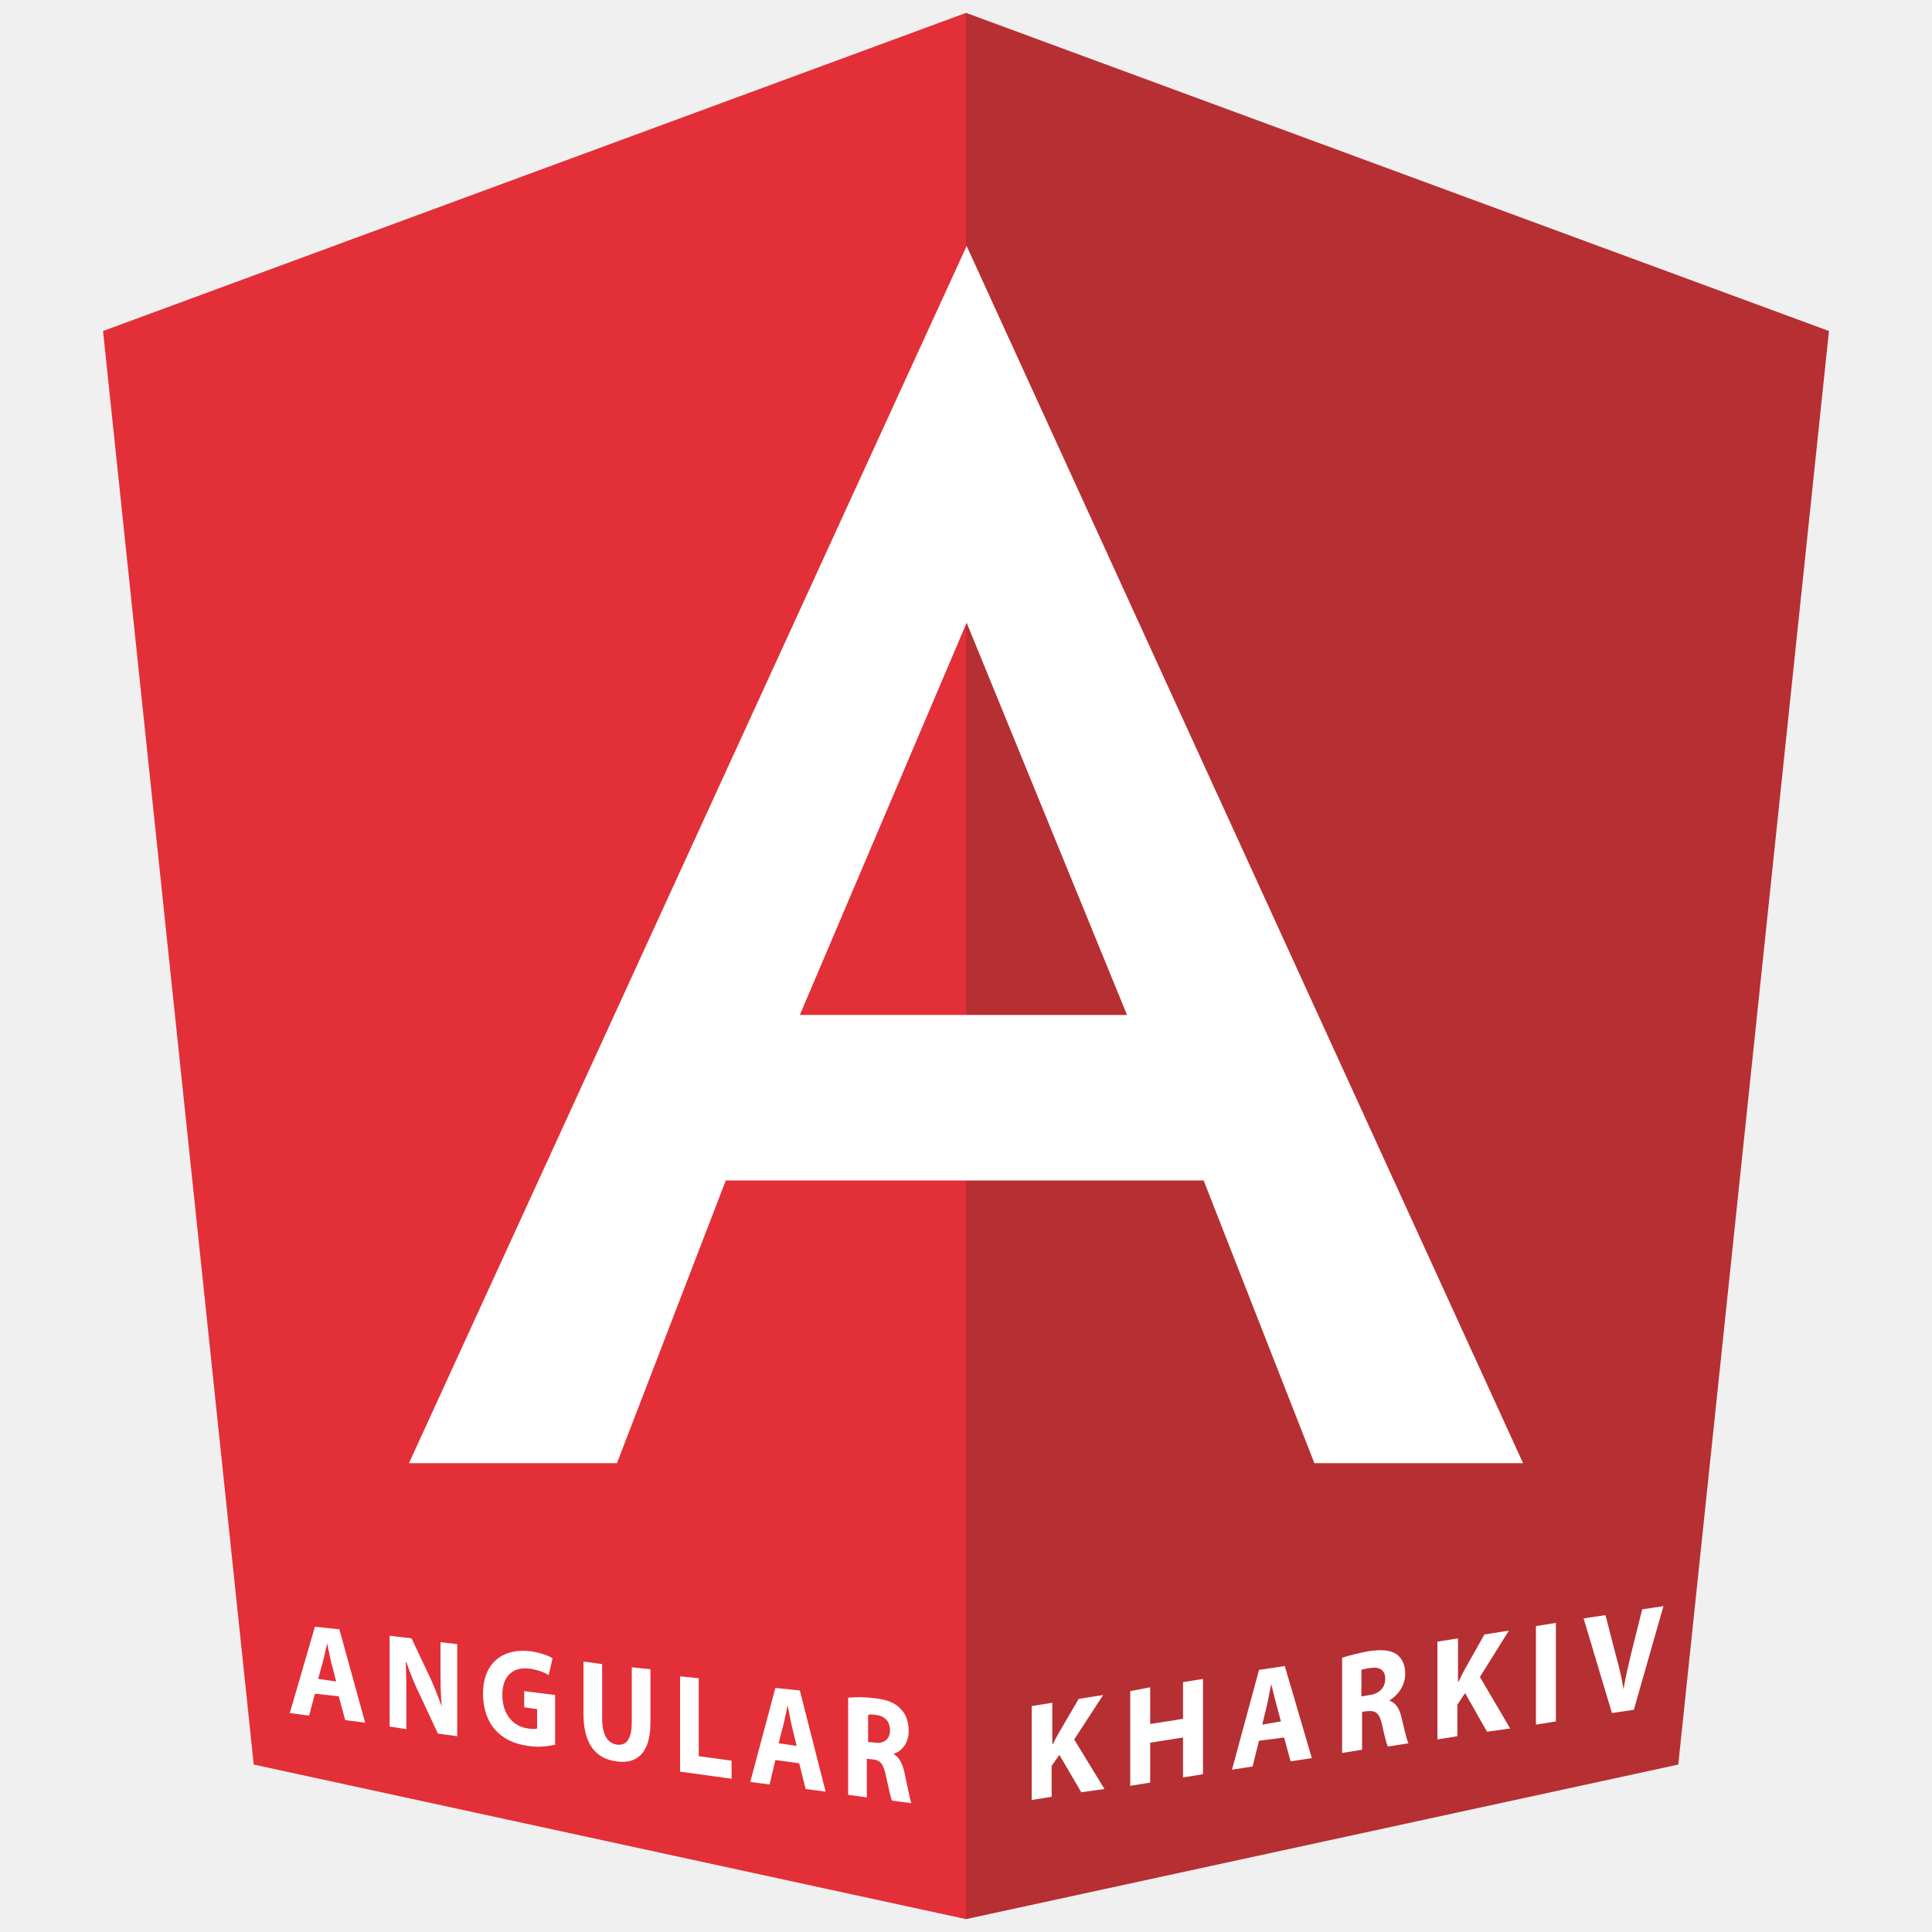
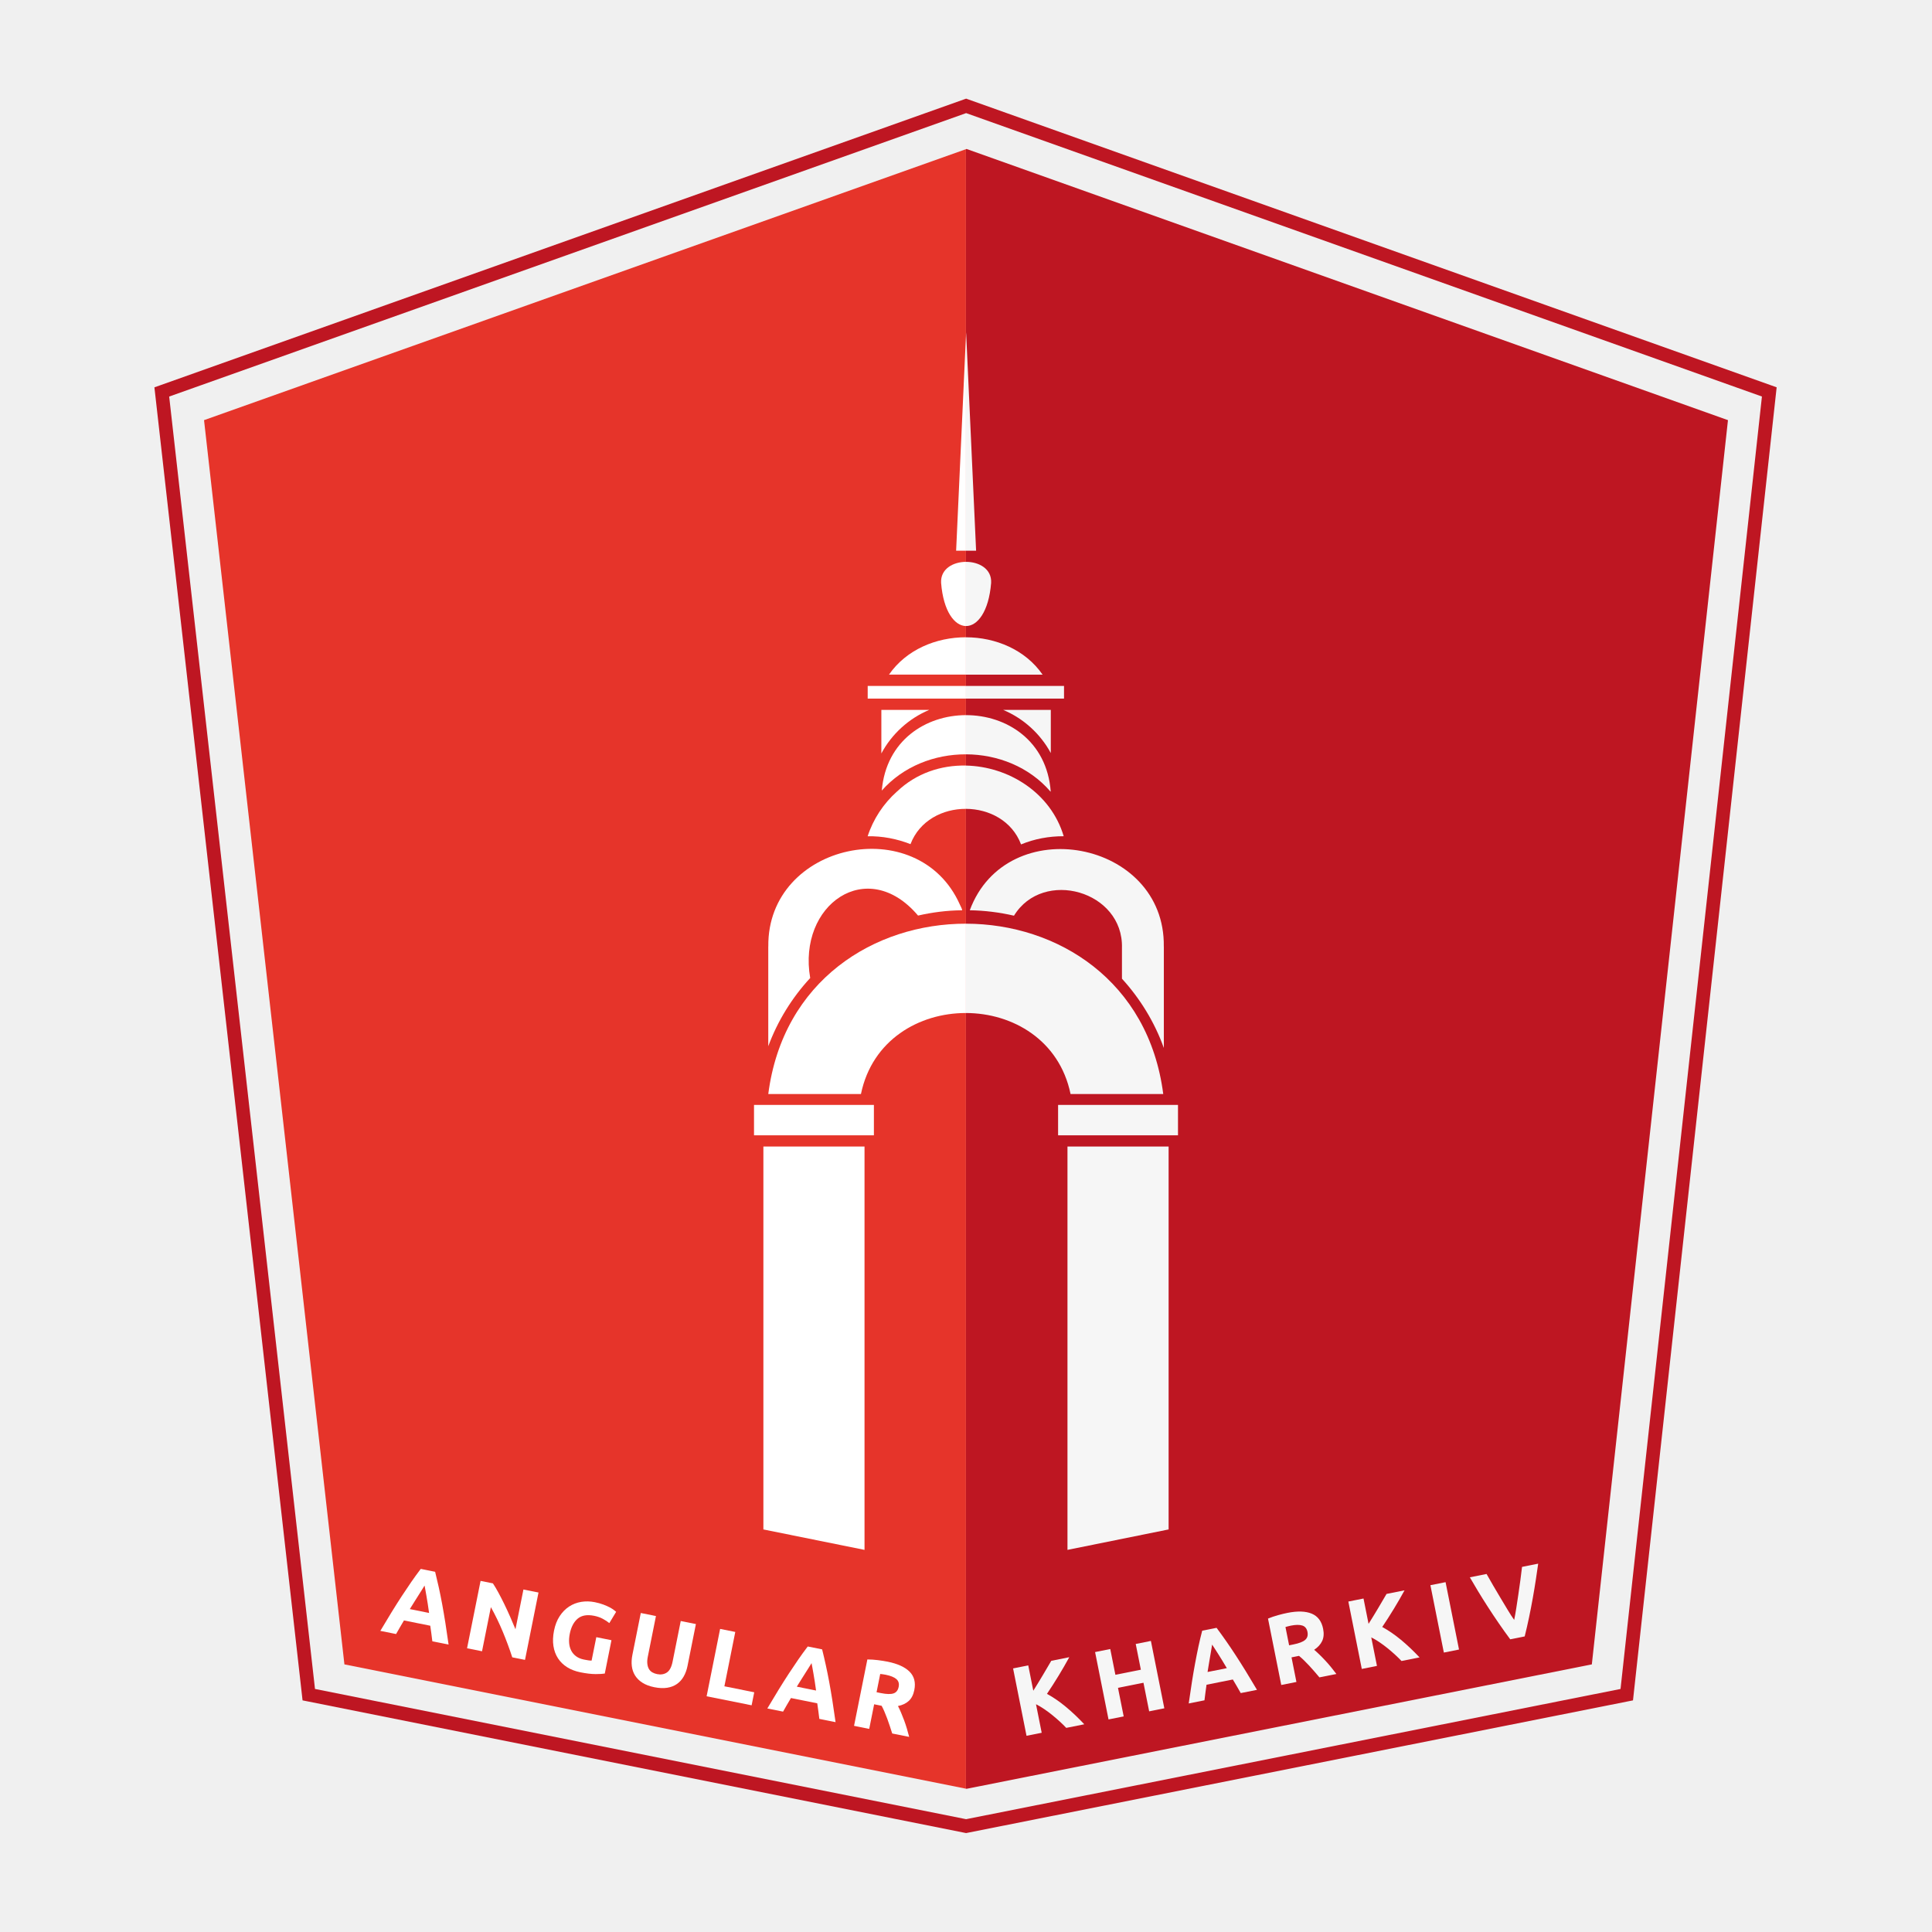
- <svg xmlns="http://www.w3.org/2000/svg" version="1.1" id="Logo" x="0px" y="0px" viewBox="0 0 300 300" style="enable-background:new 0 0 300 300;" xml:space="preserve">
-   <style type="text/css">
- 	.st0{fill:#E32F37;}
- 	.st1{fill:#B62F32;}
- 	.st2{fill:#FFFFFF;}
- </style>
-   <g>
-     <polygon class="st0" points="150,298 39.4,274 16,51.4 150,2  " />
-     <polygon class="st1" points="150,298 260.6,274 284,51.4 150,2  " />
-     <g>
-       <path class="st2" d="M160.3,264.9l3.1-0.5v6.4l0.1,0c0.3-0.6,0.6-1.2,0.9-1.7l3.1-5.3l3.8-0.6l-4.5,6.9l4.7,7.7l-3.6,0.5l-3.4-5.8    l-1.2,1.7v4.8l-3.1,0.5V264.9z" />
-       <path class="st2" d="M178.6,262v5.7l5.1-0.8v-5.7l3.1-0.5v14.8l-3.1,0.5v-6.2l-5.1,0.8v6.2l-3.1,0.5v-14.7L178.6,262z" />
-       <path class="st2" d="M195.5,270.3l-1,4l-3.2,0.5l4.2-15.5l4-0.6l4.2,14.3l-3.3,0.5l-1-3.7L195.5,270.3z M198.9,267.3l-0.8-3    c-0.2-0.8-0.5-1.9-0.7-2.8l0,0c-0.2,0.9-0.4,2.1-0.6,3l-0.8,3.3L198.9,267.3z" />
-       <path class="st2" d="M208.4,257.4c1-0.3,2.5-0.7,4.1-1c2-0.3,3.4-0.2,4.4,0.5c0.8,0.6,1.3,1.6,1.3,3c0,1.9-1.2,3.4-2.4,4.1v0.1    c0.9,0.3,1.5,1.2,1.8,2.5c0.4,1.6,0.8,3.5,1.1,4.1l-3.2,0.5c-0.2-0.4-0.5-1.6-0.9-3.4c-0.4-1.8-1-2.2-2.2-2.1l-0.9,0.1v5.9    l-3.1,0.5V257.4z M211.5,263.4l1.2-0.2c1.5-0.2,2.4-1.2,2.4-2.5c0-1.4-0.9-1.9-2.3-1.7c-0.7,0.1-1.2,0.2-1.4,0.3V263.4z" />
-       <path class="st2" d="M223.3,254.9l3.1-0.5v6.7l0.1,0c0.3-0.6,0.6-1.2,0.9-1.8l3.1-5.5l3.8-0.6l-4.5,7.2l4.7,8l-3.6,0.5l-3.4-6    l-1.2,1.8v4.9l-3.1,0.5V254.9z" />
-       <path class="st2" d="M241.6,252v15.3l-3.1,0.5v-15.3L241.6,252z" />
-       <path class="st2" d="M250.3,266l-4.4-14.7l3.4-0.5l1.6,6.2c0.5,1.8,0.9,3.4,1.2,5.3l0,0c0.3-1.9,0.8-3.8,1.2-5.6l1.7-6.8l3.3-0.5    l-4.6,16.1L250.3,266z" />
+ <svg xmlns="http://www.w3.org/2000/svg" viewBox="0 0 377.953 377.953" height="377.953" width="377.953" xml:space="preserve" id="svg2" version="1.1">
+   <defs id="defs6">
+     <clipPath id="clipPath22" clipPathUnits="userSpaceOnUse">
+       <path id="path20" d="M 0,283.465 H 283.465 V 0 H 0 Z" />
+     </clipPath>
+   </defs>
+   <g transform="matrix(1.333333,0,0,-1.333333,0,377.9533)" id="g10">
+     <g transform="translate(141.8106,261.6086)" id="g12">
+       <path id="path14" style="fill:#be1622;fill-opacity:1;fill-rule:nonzero;stroke:none" d="m 0,0 -0.085,-0.03 v -240.551 l 0.085,-0.018 91.745,18.256 19.973,182.555 z" />
    </g>
-     <g>
-       <path class="st2" d="M48.9,263l-0.9,3.4l-3-0.4l3.9-13.4l3.8,0.4l4,14.5l-3.1-0.4l-1-3.7L48.9,263z M52.2,261.1l-0.8-3.1    c-0.2-0.9-0.4-1.9-0.6-2.8l0,0c-0.2,0.8-0.4,1.8-0.6,2.6l-0.8,2.9L52.2,261.1z" />
-       <path class="st2" d="M60.5,268.1V254l3.4,0.4l2.6,5.5c0.8,1.6,1.5,3.5,2.1,5.1l0,0c-0.2-1.9-0.2-3.8-0.2-6V255l2.6,0.3v14.3    l-3-0.4l-2.7-5.8c-0.8-1.6-1.6-3.5-2.2-5.3l-0.1,0c0.1,1.9,0.1,3.9,0.1,6.2v4.2L60.5,268.1z" />
-       <path class="st2" d="M86.3,270.9c-0.9,0.2-2.6,0.5-4.3,0.2c-2.3-0.3-4-1.2-5.2-2.6c-1.2-1.4-1.8-3.4-1.8-5.5    c0-4.8,3.1-7.1,7.3-6.6c1.6,0.2,2.9,0.7,3.5,1.1l-0.6,2.6c-0.7-0.4-1.6-0.8-3-1c-2.4-0.3-4.2,1-4.2,4.1c0,3,1.7,4.9,4,5.2    c0.7,0.1,1.2,0.1,1.4,0v-3l-2-0.3v-2.5l4.8,0.6V270.9z" />
-       <path class="st2" d="M93.5,258.4v8.4c0,2.5,0.8,3.9,2.3,4.1c1.5,0.2,2.3-0.9,2.3-3.5v-8.5l2.9,0.3v8.3c0,4.6-2,6.5-5.3,6    c-3.2-0.4-5.1-2.7-5.1-7.4V258L93.5,258.4z" />
-       <path class="st2" d="M105.6,260.3l2.9,0.3v12.1l5.1,0.7v2.8l-8-1.1V260.3z" />
-       <path class="st2" d="M120.4,273.3l-0.9,3.8l-3-0.4l3.9-14.6l3.8,0.4l4,15.7l-3.1-0.4l-1-4L120.4,273.3z M123.7,271.1l-0.8-3.3    c-0.2-0.9-0.4-2.1-0.6-3l0,0c-0.2,0.9-0.4,2-0.6,2.8l-0.8,3.1L123.7,271.1z" />
-       <path class="st2" d="M132,263.6c0.9-0.1,2.3-0.1,3.8,0.1c1.9,0.2,3.2,0.7,4.1,1.7c0.8,0.8,1.2,2,1.2,3.4c0,2-1.2,3.2-2.3,3.5v0.1    c0.9,0.5,1.4,1.6,1.7,3.1c0.4,1.8,0.8,3.9,1,4.5l-3-0.4c-0.2-0.5-0.5-1.8-0.9-3.7c-0.4-2-0.9-2.6-2.1-2.7l-0.9-0.1v6l-2.9-0.4    V263.6z M134.8,270.5l1.1,0.1c1.4,0.2,2.3-0.6,2.3-1.9c0-1.4-0.8-2.2-2.1-2.4c-0.7-0.1-1.1-0.1-1.3,0V270.5z" />
+     <g id="g16">
+       <g clip-path="url(#clipPath22)" id="g18">
+         <g transform="translate(152.9688,184.4827)" id="g24">
+           <path id="path26" style="fill:#f6f6f6;fill-opacity:1;fill-rule:nonzero;stroke:none" d="M 0,0 C -2.521,3.648 -6.88,5.474 -11.243,5.48 V 0 Z" />
+         </g>
+         <g transform="translate(154.1748,172.9748)" id="g28">
+           <path id="path30" style="fill:#f6f6f6;fill-opacity:1;fill-rule:nonzero;stroke:none" d="M 0,0 V 6.333 H -6.989 C -4.013,5.086 -1.529,2.83 0,0" />
+         </g>
+         <g transform="translate(154.1221,167.3284)" id="g32">
+           <path id="path34" style="fill:#f6f6f6;fill-opacity:1;fill-rule:nonzero;stroke:none" d="m 0,0 h 0.041 c -0.552,7.475 -6.5,11.222 -12.437,11.211 V 5.461 C -7.757,5.45 -3.122,3.629 0,0" />
+         </g>
+         <g transform="translate(156.6211,56.0647)" id="g36">
+           <path id="path38" style="fill:#f6f6f6;fill-opacity:1;fill-rule:nonzero;stroke:none" d="M 0,0 14.839,3 V 59.178 H 0 Z" />
+         </g>
+         <path id="path40" style="fill:#f6f6f6;fill-opacity:1;fill-rule:nonzero;stroke:none" d="m 155.245,116.891 h 17.591 v 4.459 h -17.591 z" />
+         <g transform="translate(149.8106,159.5715)" id="g42">
+           <path id="path44" style="fill:#f6f6f6;fill-opacity:1;fill-rule:nonzero;stroke:none" d="m 0,0 c 1.978,0.821 4.112,1.209 6.257,1.201 -1.894,6.39 -8.1,10.238 -14.342,10.368 V 5.219 C -4.693,5.204 -1.309,3.464 0,0" />
+         </g>
+         <g transform="translate(142.2881,149.9114)" id="g46">
+           <path id="path48" style="fill:#f6f6f6;fill-opacity:1;fill-rule:nonzero;stroke:none" d="m 0,0 c 2.199,-0.037 4.359,-0.308 6.485,-0.797 4.26,6.966 16.074,3.643 15.841,-4.733 v -4.511 c 2.665,-2.923 4.78,-6.362 6.146,-10.164 V -5.319 H 28.466 C 28.687,10.315 5.431,14.642 0,0" />
+         </g>
+         <path id="path50" style="fill:#f6f6f6;fill-opacity:1;fill-rule:nonzero;stroke:none" d="m 156.114,182.824 h -14.389 v -1.857 h 14.389 z" />
+         <g transform="translate(145.419,197.9397)" id="g52">
+           <path id="path54" style="fill:#f6f6f6;fill-opacity:1;fill-rule:nonzero;stroke:none" d="M 0,0 C 0.113,2.069 -1.794,3.098 -3.693,3.09 V -6.328 C -2.02,-6.348 -0.341,-4.241 0,0" />
+         </g>
+         <g transform="translate(143.2139,202.6682)" id="g56">
+           <path id="path58" style="fill:#f6f6f6;fill-opacity:1;fill-rule:nonzero;stroke:none" d="m 0,0 -1.465,32.034 -0.023,-0.5 V 0 Z" />
+         </g>
+         <g transform="translate(157.0742,122.9456)" id="g60">
+           <path id="path62" style="fill:#f6f6f6;fill-opacity:1;fill-rule:nonzero;stroke:none" d="M 0,0 H 13.598 C 11.458,16.647 -1.941,24.982 -15.349,24.995 V 11.889 C -8.489,11.877 -1.637,7.916 0,0" />
+         </g>
+         <g transform="translate(141.7256,261.5784)" id="g64">
+           <path id="path66" style="fill:#e6342a;fill-opacity:1;fill-rule:nonzero;stroke:none" d="M 0,0 -111.789,-39.758 -91.193,-222.313 0.085,-240.568 0,-240.551 Z" />
+         </g>
+         <g transform="translate(46.2158,35.6604)" id="g68">
+           <path id="path70" style="fill:#be1622;fill-opacity:1;fill-rule:nonzero;stroke:none" d="m 0,0 95.532,-19.107 96.019,19.106 20.745,189.627 -116.76,41.583 -116.93,-41.587 z m 95.531,-21.146 -97.355,19.47 -21.736,192.652 0.748,0.265 118.348,42.091 0.336,-0.119 118.584,-42.234 -21.077,-192.656 -0.719,-0.142 z" />
+         </g>
+         <g transform="translate(62.293,50.8323)" id="g72">
+           <path id="path74" style="fill:#ffffff;fill-opacity:1;fill-rule:nonzero;stroke:none" d="m 0,0 c -0.079,-0.134 -0.191,-0.314 -0.336,-0.543 -0.144,-0.228 -0.31,-0.491 -0.498,-0.791 -0.187,-0.299 -0.395,-0.628 -0.624,-0.987 -0.229,-0.36 -0.464,-0.737 -0.706,-1.133 L 0.662,-4.021 C 0.598,-3.562 0.533,-3.122 0.47,-2.704 0.406,-2.285 0.343,-1.9 0.28,-1.551 0.218,-1.201 0.163,-0.894 0.116,-0.628 0.069,-0.361 0.03,-0.152 0,0 m 1.141,-8.182 c -0.042,0.367 -0.09,0.743 -0.143,1.13 -0.055,0.387 -0.108,0.773 -0.162,1.157 l -3.86,0.774 C -3.222,-5.456 -3.42,-5.793 -3.617,-6.13 -3.815,-6.467 -4.002,-6.796 -4.18,-7.115 l -2.31,0.464 c 0.586,0.99 1.136,1.903 1.65,2.74 0.516,0.836 1.013,1.622 1.492,2.356 0.481,0.735 0.948,1.43 1.401,2.086 0.454,0.656 0.917,1.292 1.387,1.91 L 1.55,2.019 C 1.737,1.269 1.916,0.503 2.088,-0.278 2.26,-1.06 2.426,-1.881 2.585,-2.744 2.744,-3.607 2.901,-4.523 3.055,-5.494 3.207,-6.465 3.363,-7.52 3.523,-8.659 Z" />
+         </g>
+         <g transform="translate(75.1602,40.3)" id="g76">
+           <path id="path78" style="fill:#ffffff;fill-opacity:1;fill-rule:nonzero;stroke:none" d="M 0,0 C -0.41,1.26 -0.875,2.515 -1.396,3.767 -1.917,5.019 -2.498,6.218 -3.138,7.365 L -4.436,0.89 -6.633,1.33 -4.65,11.214 -2.84,10.851 C -2.588,10.475 -2.318,10.02 -2.029,9.487 -1.741,8.954 -1.451,8.39 -1.16,7.792 -0.87,7.194 -0.586,6.579 -0.307,5.944 -0.028,5.31 0.23,4.701 0.47,4.119 L 1.639,9.953 3.85,9.51 1.869,-0.374 Z" />
+         </g>
+         <g transform="translate(87.1836,46.3909)" id="g80">
+           <path id="path82" style="fill:#ffffff;fill-opacity:1;fill-rule:nonzero;stroke:none" d="m 0,0 c -1.037,0.208 -1.844,0.07 -2.42,-0.412 -0.576,-0.484 -0.965,-1.224 -1.165,-2.223 -0.097,-0.484 -0.128,-0.935 -0.093,-1.353 0.034,-0.417 0.137,-0.792 0.309,-1.122 0.171,-0.331 0.412,-0.61 0.723,-0.835 0.31,-0.226 0.694,-0.385 1.15,-0.476 0.248,-0.05 0.46,-0.088 0.639,-0.113 0.177,-0.026 0.336,-0.038 0.474,-0.036 l 0.69,3.437 2.224,-0.445 -0.98,-4.893 C 1.264,-8.522 0.812,-8.548 0.199,-8.549 c -0.613,0 -1.352,0.086 -2.218,0.26 -0.741,0.148 -1.391,0.397 -1.95,0.746 -0.557,0.35 -1.007,0.786 -1.346,1.309 -0.341,0.523 -0.564,1.127 -0.669,1.81 -0.106,0.684 -0.076,1.435 0.088,2.253 0.166,0.827 0.441,1.533 0.826,2.119 0.384,0.585 0.843,1.055 1.38,1.407 0.536,0.353 1.127,0.582 1.778,0.69 C -1.264,2.152 -0.596,2.137 0.089,2 0.555,1.906 0.969,1.791 1.332,1.654 1.695,1.517 2.004,1.381 2.26,1.246 2.514,1.11 2.721,0.982 2.88,0.861 3.039,0.741 3.15,0.649 3.218,0.586 L 2.219,-1.068 C 1.946,-0.846 1.625,-0.635 1.254,-0.437 0.883,-0.239 0.465,-0.094 0,0" />
+         </g>
+         <g transform="translate(96.0039,35.9153)" id="g84">
+           <path id="path86" style="fill:#ffffff;fill-opacity:1;fill-rule:nonzero;stroke:none" d="m 0,0 c -0.695,0.139 -1.273,0.356 -1.738,0.652 -0.466,0.296 -0.827,0.651 -1.086,1.064 -0.258,0.413 -0.418,0.875 -0.479,1.387 -0.06,0.511 -0.033,1.057 0.084,1.637 l 1.232,6.148 2.225,-0.447 -1.195,-5.962 C -1.037,4.08 -1.061,3.73 -1.025,3.433 -0.992,3.134 -0.914,2.881 -0.793,2.674 -0.671,2.466 -0.506,2.302 -0.298,2.181 -0.09,2.061 0.148,1.973 0.414,1.92 0.956,1.812 1.43,1.89 1.834,2.154 2.238,2.42 2.52,2.951 2.68,3.75 L 3.875,9.712 6.1,9.267 4.868,3.119 C 4.752,2.539 4.564,2.022 4.305,1.57 4.047,1.117 3.716,0.751 3.313,0.471 2.91,0.19 2.434,0.007 1.883,-0.081 1.331,-0.168 0.703,-0.141 0,0" />
+         </g>
+         <g transform="translate(110.6621,35.1721)" id="g88">
+           <path id="path90" style="fill:#ffffff;fill-opacity:1;fill-rule:nonzero;stroke:none" d="m 0,0 -0.383,-1.911 -6.604,1.324 1.981,9.884 2.225,-0.445 -1.598,-7.974 z" />
+         </g>
+         <g transform="translate(119.0723,39.4494)" id="g92">
+           <path id="path94" style="fill:#ffffff;fill-opacity:1;fill-rule:nonzero;stroke:none" d="m 0,0 c -0.078,-0.134 -0.19,-0.314 -0.336,-0.542 -0.144,-0.229 -0.31,-0.492 -0.498,-0.791 -0.187,-0.3 -0.395,-0.629 -0.624,-0.988 -0.229,-0.359 -0.464,-0.737 -0.706,-1.133 L 0.663,-4.021 C 0.598,-3.562 0.533,-3.122 0.471,-2.703 0.406,-2.285 0.344,-1.9 0.281,-1.551 0.219,-1.201 0.164,-0.894 0.117,-0.628 0.07,-0.361 0.031,-0.152 0,0 M 1.141,-8.182 C 1.1,-7.815 1.052,-7.439 0.998,-7.052 0.943,-6.665 0.891,-6.278 0.836,-5.895 l -3.859,0.774 C -3.221,-5.456 -3.419,-5.793 -3.617,-6.13 -3.814,-6.467 -4.002,-6.796 -4.179,-7.115 l -2.31,0.464 c 0.585,0.99 1.135,1.903 1.65,2.74 0.515,0.836 1.013,1.622 1.491,2.356 0.481,0.735 0.948,1.43 1.401,2.086 0.455,0.656 0.917,1.292 1.388,1.91 L 1.551,2.019 C 1.738,1.269 1.917,0.503 2.088,-0.278 2.26,-1.06 2.426,-1.881 2.586,-2.744 2.745,-3.606 2.902,-4.523 3.055,-5.494 3.208,-6.465 3.364,-7.52 3.523,-8.659 Z" />
+         </g>
+         <g transform="translate(129.9551,37.7434)" id="g96">
+           <path id="path98" style="fill:#ffffff;fill-opacity:1;fill-rule:nonzero;stroke:none" d="m 0,0 c -0.162,0.032 -0.309,0.057 -0.437,0.073 -0.131,0.016 -0.254,0.031 -0.371,0.044 l -0.538,-2.681 0.629,-0.125 C 0.119,-2.857 0.739,-2.873 1.143,-2.736 1.546,-2.6 1.798,-2.279 1.898,-1.775 1.996,-1.29 1.882,-0.909 1.557,-0.631 1.232,-0.354 0.713,-0.143 0,0 M 0.252,1.923 C 1.734,1.626 2.818,1.134 3.502,0.448 4.186,-0.238 4.416,-1.138 4.192,-2.25 4.053,-2.944 3.781,-3.476 3.376,-3.844 2.971,-4.213 2.443,-4.461 1.795,-4.588 1.945,-4.876 2.098,-5.2 2.252,-5.562 2.407,-5.925 2.557,-6.301 2.701,-6.691 2.846,-7.081 2.98,-7.484 3.104,-7.899 3.229,-8.315 3.34,-8.721 3.439,-9.116 l -2.488,0.498 c -0.115,0.36 -0.234,0.724 -0.353,1.095 -0.119,0.37 -0.245,0.732 -0.378,1.085 -0.133,0.353 -0.267,0.688 -0.402,1.007 -0.134,0.319 -0.275,0.612 -0.42,0.878 l -1.097,0.22 -0.724,-3.608 -2.225,0.446 1.953,9.741 C -2.191,2.244 -1.677,2.21 -1.15,2.145 -0.625,2.078 -0.157,2.005 0.252,1.923" />
+         </g>
+         <g transform="translate(156.4404,29.9494)" id="g100">
+           <path id="path102" style="fill:#f6f6f6;fill-opacity:1;fill-rule:nonzero;stroke:none" d="M 0,0 C -0.264,0.281 -0.569,0.582 -0.916,0.902 -1.263,1.221 -1.631,1.539 -2.021,1.855 -2.41,2.174 -2.812,2.471 -3.225,2.752 -3.637,3.031 -4.041,3.27 -4.437,3.469 l 0.835,-4.188 -2.226,-0.443 -1.972,9.886 2.226,0.444 0.74,-3.715 c 0.453,0.715 0.908,1.459 1.368,2.233 0.46,0.773 0.884,1.492 1.271,2.156 l 2.641,0.527 C -0.067,9.434 -0.59,8.527 -1.124,7.652 -1.656,6.777 -2.226,5.891 -2.828,4.991 -1.906,4.488 -0.986,3.859 -0.071,3.1 0.845,2.341 1.75,1.484 2.646,0.528 Z" />
+         </g>
+         <g transform="translate(166.6348,42.2619)" id="g104">
+           <path id="path106" style="fill:#f6f6f6;fill-opacity:1;fill-rule:nonzero;stroke:none" d="m 0,0 2.226,0.445 1.971,-9.886 -2.225,-0.444 -0.836,4.194 -3.739,-0.746 0.837,-4.194 -2.225,-0.443 -1.972,9.885 2.226,0.445 0.754,-3.781 3.737,0.746 z" />
+         </g>
+         <g transform="translate(177.8428,42.1682)" id="g108">
+           <path id="path110" style="fill:#f6f6f6;fill-opacity:1;fill-rule:nonzero;stroke:none" d="M 0,0 C -0.021,-0.153 -0.055,-0.363 -0.101,-0.629 -0.146,-0.895 -0.198,-1.203 -0.257,-1.551 -0.314,-1.899 -0.38,-2.283 -0.453,-2.703 -0.526,-3.121 -0.598,-3.561 -0.668,-4.02 l 2.826,0.565 C 1.922,-3.057 1.693,-2.676 1.475,-2.314 1.255,-1.953 1.049,-1.621 0.856,-1.322 0.664,-1.024 0.495,-0.762 0.35,-0.534 0.204,-0.307 0.088,-0.129 0,0 m 4.199,-7.113 c -0.178,0.322 -0.367,0.65 -0.565,0.988 -0.199,0.336 -0.398,0.672 -0.595,1.006 l -3.86,-0.77 c -0.054,-0.385 -0.107,-0.773 -0.159,-1.16 -0.054,-0.387 -0.1,-0.762 -0.141,-1.125 l -2.311,-0.461 c 0.16,1.139 0.317,2.194 0.47,3.164 0.153,0.971 0.31,1.887 0.471,2.749 0.16,0.863 0.324,1.685 0.49,2.464 0.167,0.779 0.35,1.545 0.547,2.297 L 0.655,2.46 c 0.462,-0.62 0.921,-1.258 1.38,-1.913 0.459,-0.655 0.928,-1.35 1.407,-2.086 0.479,-0.734 0.977,-1.52 1.492,-2.357 0.513,-0.836 1.064,-1.75 1.649,-2.742 z" />
+         </g>
+         <g transform="translate(189.3955,44.9494)" id="g112">
+           <path id="path114" style="fill:#f6f6f6;fill-opacity:1;fill-rule:nonzero;stroke:none" d="m 0,0 c -0.162,-0.033 -0.307,-0.066 -0.433,-0.102 -0.126,-0.035 -0.245,-0.069 -0.358,-0.101 l 0.535,-2.682 0.628,0.125 c 0.837,0.168 1.415,0.392 1.734,0.674 0.321,0.28 0.43,0.674 0.33,1.177 C 2.339,-0.424 2.087,-0.115 1.68,0.016 1.273,0.146 0.713,0.143 0,0 M -0.507,1.871 C 0.977,2.167 2.165,2.13 3.06,1.76 3.955,1.389 4.514,0.647 4.735,-0.465 4.874,-1.16 4.827,-1.754 4.595,-2.252 4.362,-2.747 3.971,-3.178 3.421,-3.545 3.671,-3.754 3.936,-3.994 4.218,-4.27 4.5,-4.543 4.783,-4.834 5.066,-5.139 5.35,-5.442 5.629,-5.764 5.903,-6.098 6.178,-6.436 6.437,-6.766 6.681,-7.094 L 4.192,-7.59 c -0.245,0.287 -0.495,0.578 -0.747,0.875 -0.253,0.295 -0.507,0.58 -0.766,0.856 -0.259,0.274 -0.511,0.533 -0.758,0.775 -0.247,0.242 -0.489,0.459 -0.726,0.65 l -1.097,-0.22 0.719,-3.61 -2.225,-0.443 -1.945,9.744 c 0.466,0.192 0.956,0.358 1.466,0.5 0.511,0.141 0.971,0.253 1.38,0.334" />
+         </g>
+         <g transform="translate(205.6309,39.7619)" id="g116">
+           <path id="path118" style="fill:#f6f6f6;fill-opacity:1;fill-rule:nonzero;stroke:none" d="m 0,0 c -0.266,0.28 -0.57,0.582 -0.917,0.9 -0.346,0.32 -0.715,0.639 -1.104,0.955 -0.39,0.317 -0.792,0.616 -1.204,0.895 -0.413,0.279 -0.817,0.52 -1.213,0.717 l 0.835,-4.186 -2.225,-0.445 -1.972,9.887 2.225,0.444 0.741,-3.716 c 0.452,0.715 0.908,1.46 1.367,2.233 0.46,0.775 0.884,1.493 1.271,2.157 l 2.641,0.526 C -0.067,9.432 -0.591,8.527 -1.124,7.652 -1.657,6.775 -2.226,5.889 -2.828,4.99 -1.905,4.488 -0.987,3.857 -0.071,3.099 0.844,2.34 1.749,1.482 2.646,0.527 Z" />
+         </g>
+         <g transform="translate(209.8701,50.886)" id="g120">
+           <path id="path122" style="fill:#f6f6f6;fill-opacity:1;fill-rule:nonzero;stroke:none" d="M 0,0 2.226,0.444 4.197,-9.442 1.973,-9.886 Z" />
+         </g>
+         <g transform="translate(221.582,42.9436)" id="g124">
+           <path id="path126" style="fill:#f6f6f6;fill-opacity:1;fill-rule:nonzero;stroke:none" d="m 0,0 c -0.56,0.752 -1.119,1.537 -1.681,2.354 -0.56,0.816 -1.1,1.626 -1.619,2.433 -0.519,0.805 -1.002,1.578 -1.451,2.32 -0.447,0.743 -0.84,1.405 -1.175,1.991 l 2.453,0.49 C -3.174,9.053 -2.845,8.477 -2.486,7.863 -2.128,7.247 -1.767,6.637 -1.4,6.027 -1.034,5.418 -0.685,4.836 -0.349,4.278 -0.015,3.721 0.296,3.244 0.58,2.846 0.679,3.316 0.778,3.875 0.88,4.52 0.979,5.162 1.082,5.836 1.187,6.539 1.29,7.24 1.39,7.945 1.485,8.649 c 0.094,0.705 0.177,1.365 0.248,1.976 l 2.37,0.474 C 4.007,10.424 3.895,9.658 3.766,8.805 3.637,7.949 3.487,7.05 3.32,6.105 3.152,5.162 2.968,4.207 2.766,3.236 2.563,2.266 2.349,1.33 2.122,0.424 Z" />
+         </g>
+         <g transform="translate(141.7256,191.6116)" id="g128">
+           <path id="path130" style="fill:#ffffff;fill-opacity:1;fill-rule:nonzero;stroke:none" d="M 0,0 V 9.418 C -1.884,9.41 -3.76,8.381 -3.646,6.329 -3.311,2.128 -1.658,0.02 0,0" />
+         </g>
+         <g transform="translate(141.7256,189.9631)" id="g132">
+           <path id="path134" style="fill:#ffffff;fill-opacity:1;fill-rule:nonzero;stroke:none" d="M 0,0 C -4.38,0.007 -8.764,-1.819 -11.293,-5.48 H 0 Z" />
+         </g>
+         <path id="path136" style="fill:#ffffff;fill-opacity:1;fill-rule:nonzero;stroke:none" d="M 141.726,182.824 H 127.31 v -1.857 h 14.416 z" />
+         <g transform="translate(141.7256,172.7893)" id="g138">
+           <path id="path140" style="fill:#ffffff;fill-opacity:1;fill-rule:nonzero;stroke:none" d="M 0,0 V 5.75 C -5.864,5.74 -11.718,2.064 -12.349,-5.32 -9.209,-1.758 -4.603,0.012 0,0" />
+         </g>
+         <g transform="translate(136.336,179.3078)" id="g142">
+           <path id="path144" style="fill:#ffffff;fill-opacity:1;fill-rule:nonzero;stroke:none" d="m 0,0 h -7.023 c 0,0 0.007,-6.393 0,-6.392 C -5.501,-3.532 -2.999,-1.259 0,0" />
+         </g>
+         <g transform="translate(141.7256,234.2024)" id="g146">
+           <path id="path148" style="fill:#ffffff;fill-opacity:1;fill-rule:nonzero;stroke:none" d="M 0,0 -1.442,-31.534 H 0 Z" />
+         </g>
+         <path id="path150" style="fill:#ffffff;fill-opacity:1;fill-rule:nonzero;stroke:none" d="m 110.629,116.891 h 17.59 v 4.459 h -17.59 z" />
+         <g transform="translate(141.7256,147.9407)" id="g152">
+           <path id="path154" style="fill:#ffffff;fill-opacity:1;fill-rule:nonzero;stroke:none" d="m 0,0 c -13.424,0.014 -26.856,-8.315 -29.004,-24.995 h 13.597 c 1.638,7.936 8.526,11.899 15.407,11.889 z" />
+         </g>
+         <g transform="translate(141.7256,164.7903)" id="g156">
+           <path id="path158" style="fill:#ffffff;fill-opacity:1;fill-rule:nonzero;stroke:none" d="M 0,0 V 6.351 C -3.644,6.426 -7.3,5.237 -10.117,2.538 h -0.006 c -1.976,-1.761 -3.482,-4.039 -4.3,-6.561 2.153,0.041 4.277,-0.369 6.286,-1.155 C -6.811,-1.708 -3.402,0.015 0,0" />
+         </g>
+         <g transform="translate(112.0049,59.0647)" id="g160">
+           <path id="path162" style="fill:#ffffff;fill-opacity:1;fill-rule:nonzero;stroke:none" d="M 0,0 14.839,-3 V 56.178 H 0 Z" />
+         </g>
+         <g transform="translate(134.6963,149.1321)" id="g164">
+           <path id="path166" style="fill:#ffffff;fill-opacity:1;fill-rule:nonzero;stroke:none" d="m 0,0 c 2.064,0.472 4.257,0.761 6.434,0.774 0.152,0 -0.216,0.627 -0.294,0.831 -6.13,13.79 -28.287,9.087 -28.109,-6.145 h -0.006 v -14.628 c 1.389,3.743 3.492,7.13 6.152,10.006 C -17.692,1.587 -7.455,8.815 0,0" />
+         </g>
+       </g>
    </g>
-     <path class="st2" d="M150.1,38.2l86.4,189h-32.4l-17.2-43.9h-74.2l-16.9,43.9H63.5L150.1,38.2z M175,157.6l-24.9-60.9l-25.9,60.9   H175z" />
  </g>
</svg>
